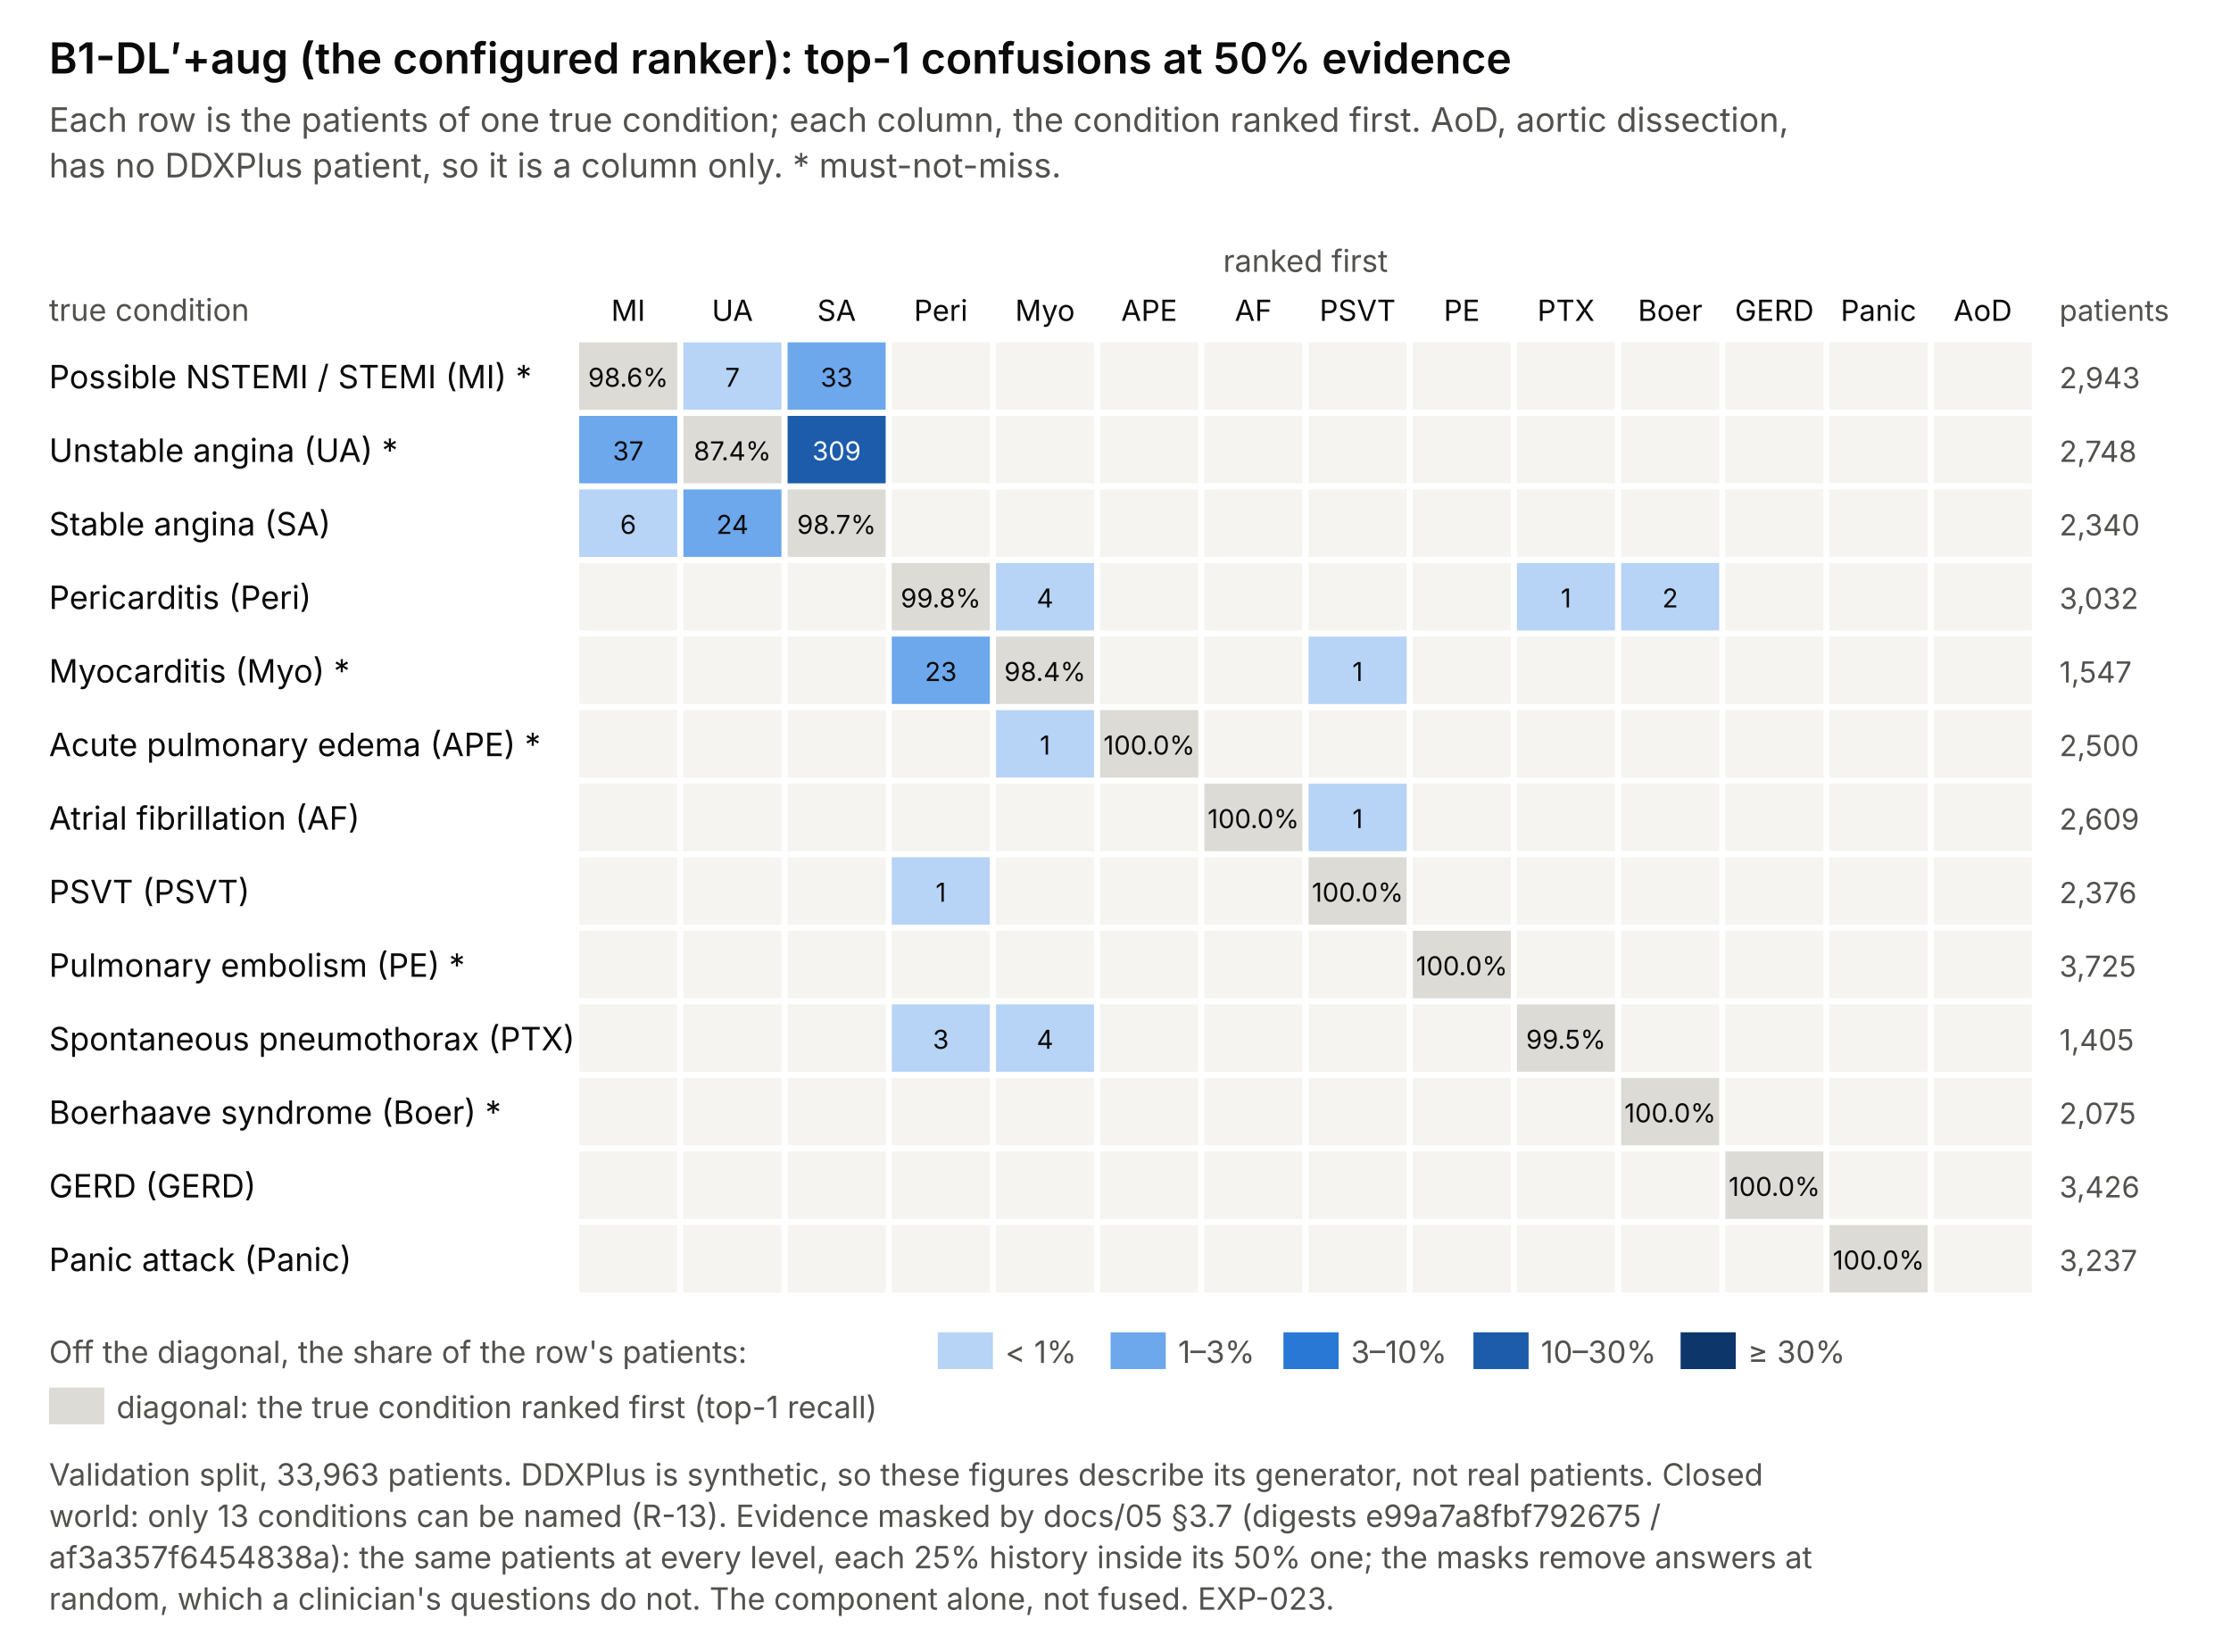
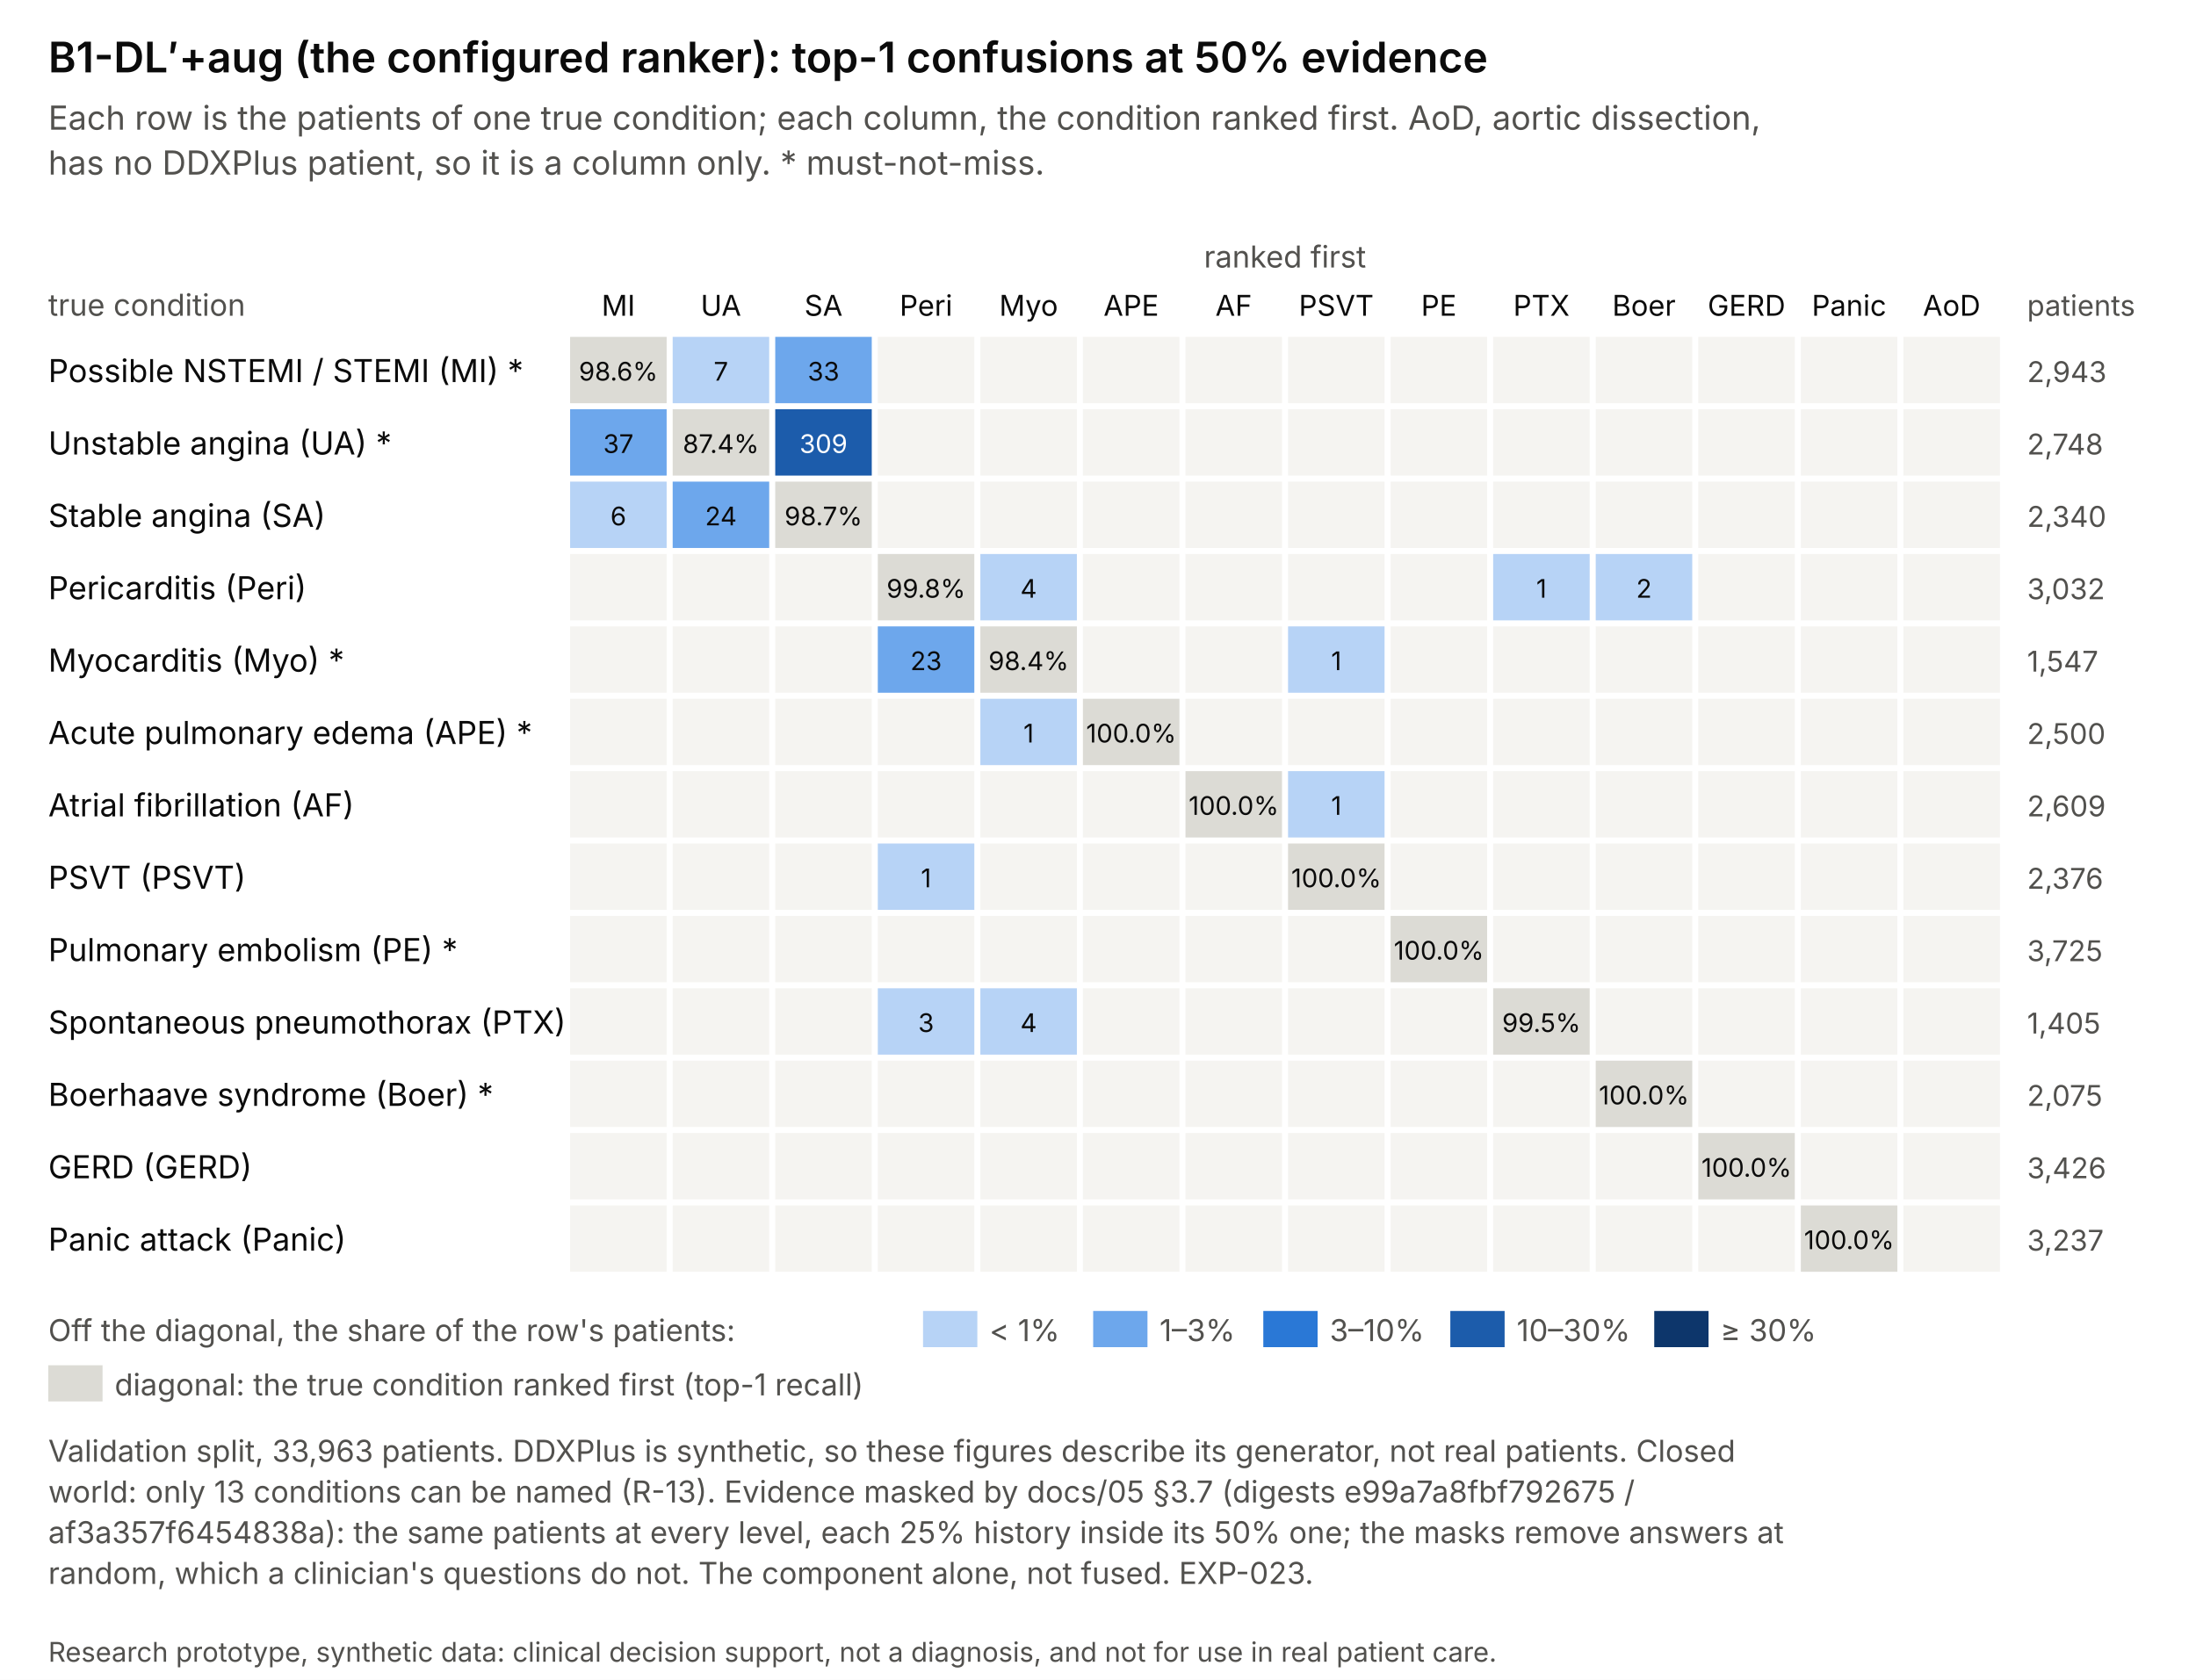
- <svg xmlns="http://www.w3.org/2000/svg" width="728" height="539" viewBox="0 0 728 539" role="img" aria-labelledby="t d" font-family="system-ui, -apple-system, 'Segoe UI', sans-serif">
+ <svg xmlns="http://www.w3.org/2000/svg" width="728" height="557" viewBox="0 0 728 557" role="img" aria-labelledby="t d" font-family="system-ui, -apple-system, 'Segoe UI', sans-serif">
  <rect width="100%" height="100%" fill="#ffffff" />
  <text x="16" y="24" font-size="14" fill="#0b0b0b" font-weight="600">B1-DL′+aug (the configured ranker): top-1 confusions at 50% evidence</text>
  <text x="16" y="43" font-size="11" fill="#52514e">Each row is the patients of one true condition; each column, the condition ranked first. AoD, aortic dissection,</text>
  <text x="16" y="57.9" font-size="11" fill="#52514e">has no DDXPlus patient, so it is a column only. * must-not-miss.</text>
  <text x="426" y="88.7" font-size="10" fill="#52514e" text-anchor="middle">ranked first</text>
  <text x="205" y="104.7" font-size="9.5" fill="#0b0b0b" text-anchor="middle">MI</text>
  <text x="239" y="104.7" font-size="9.5" fill="#0b0b0b" text-anchor="middle">UA</text>
  <text x="273" y="104.7" font-size="9.5" fill="#0b0b0b" text-anchor="middle">SA</text>
  <text x="307" y="104.7" font-size="9.5" fill="#0b0b0b" text-anchor="middle">Peri</text>
  <text x="341" y="104.7" font-size="9.5" fill="#0b0b0b" text-anchor="middle">Myo</text>
  <text x="375" y="104.7" font-size="9.5" fill="#0b0b0b" text-anchor="middle">APE</text>
  <text x="409" y="104.7" font-size="9.5" fill="#0b0b0b" text-anchor="middle">AF</text>
  <text x="443" y="104.7" font-size="9.5" fill="#0b0b0b" text-anchor="middle">PSVT</text>
  <text x="477" y="104.7" font-size="9.5" fill="#0b0b0b" text-anchor="middle">PE</text>
  <text x="511" y="104.7" font-size="9.5" fill="#0b0b0b" text-anchor="middle">PTX</text>
  <text x="545" y="104.7" font-size="9.5" fill="#0b0b0b" text-anchor="middle">Boer</text>
  <text x="579" y="104.7" font-size="9.5" fill="#0b0b0b" text-anchor="middle">GERD</text>
  <text x="613" y="104.7" font-size="9.5" fill="#0b0b0b" text-anchor="middle">Panic</text>
  <text x="647" y="104.7" font-size="9.5" fill="#0b0b0b" text-anchor="middle">AoD</text>
  <text x="672" y="104.7" font-size="9.5" fill="#52514e">patients</text>
  <text x="16" y="104.7" font-size="10" fill="#52514e">true condition</text>
  <text x="16" y="126.7" font-size="10.5" fill="#0b0b0b">Possible NSTEMI / STEMI (MI) *</text>
  <text x="672" y="126.7" font-size="9.5" fill="#52514e">2,943</text>
  <rect x="189" y="111.7" width="32" height="22" fill="#dcdbd5" class="cell" data-r="0" data-c="0" />
  <text x="205" y="126.2" font-size="8.5" fill="#0b0b0b" text-anchor="middle">98.6%</text>
  <rect x="223" y="111.7" width="32" height="22" fill="#b7d3f6" class="cell" data-r="0" data-c="1" />
  <text x="239" y="126.2" font-size="8.5" fill="#0b0b0b" text-anchor="middle">7</text>
  <rect x="257" y="111.7" width="32" height="22" fill="#6da7ec" class="cell" data-r="0" data-c="2" />
  <text x="273" y="126.2" font-size="8.5" fill="#0b0b0b" text-anchor="middle">33</text>
  <rect x="291" y="111.7" width="32" height="22" fill="#f5f4f1" class="cell" data-r="0" data-c="3" />
  <rect x="325" y="111.7" width="32" height="22" fill="#f5f4f1" class="cell" data-r="0" data-c="4" />
  <rect x="359" y="111.7" width="32" height="22" fill="#f5f4f1" class="cell" data-r="0" data-c="5" />
  <rect x="393" y="111.7" width="32" height="22" fill="#f5f4f1" class="cell" data-r="0" data-c="6" />
  <rect x="427" y="111.7" width="32" height="22" fill="#f5f4f1" class="cell" data-r="0" data-c="7" />
  <rect x="461" y="111.7" width="32" height="22" fill="#f5f4f1" class="cell" data-r="0" data-c="8" />
  <rect x="495" y="111.7" width="32" height="22" fill="#f5f4f1" class="cell" data-r="0" data-c="9" />
  <rect x="529" y="111.7" width="32" height="22" fill="#f5f4f1" class="cell" data-r="0" data-c="10" />
  <rect x="563" y="111.7" width="32" height="22" fill="#f5f4f1" class="cell" data-r="0" data-c="11" />
  <rect x="597" y="111.7" width="32" height="22" fill="#f5f4f1" class="cell" data-r="0" data-c="12" />
  <rect x="631" y="111.7" width="32" height="22" fill="#f5f4f1" class="cell" data-r="0" data-c="13" />
  <text x="16" y="150.7" font-size="10.5" fill="#0b0b0b">Unstable angina (UA) *</text>
  <text x="672" y="150.7" font-size="9.5" fill="#52514e">2,748</text>
  <rect x="189" y="135.7" width="32" height="22" fill="#6da7ec" class="cell" data-r="1" data-c="0" />
  <text x="205" y="150.2" font-size="8.5" fill="#0b0b0b" text-anchor="middle">37</text>
  <rect x="223" y="135.7" width="32" height="22" fill="#dcdbd5" class="cell" data-r="1" data-c="1" />
  <text x="239" y="150.2" font-size="8.5" fill="#0b0b0b" text-anchor="middle">87.4%</text>
  <rect x="257" y="135.7" width="32" height="22" fill="#1c5cab" class="cell" data-r="1" data-c="2" />
  <text x="273" y="150.2" font-size="8.5" fill="#ffffff" text-anchor="middle">309</text>
  <rect x="291" y="135.7" width="32" height="22" fill="#f5f4f1" class="cell" data-r="1" data-c="3" />
  <rect x="325" y="135.7" width="32" height="22" fill="#f5f4f1" class="cell" data-r="1" data-c="4" />
  <rect x="359" y="135.7" width="32" height="22" fill="#f5f4f1" class="cell" data-r="1" data-c="5" />
  <rect x="393" y="135.7" width="32" height="22" fill="#f5f4f1" class="cell" data-r="1" data-c="6" />
  <rect x="427" y="135.7" width="32" height="22" fill="#f5f4f1" class="cell" data-r="1" data-c="7" />
  <rect x="461" y="135.7" width="32" height="22" fill="#f5f4f1" class="cell" data-r="1" data-c="8" />
  <rect x="495" y="135.7" width="32" height="22" fill="#f5f4f1" class="cell" data-r="1" data-c="9" />
  <rect x="529" y="135.7" width="32" height="22" fill="#f5f4f1" class="cell" data-r="1" data-c="10" />
  <rect x="563" y="135.7" width="32" height="22" fill="#f5f4f1" class="cell" data-r="1" data-c="11" />
  <rect x="597" y="135.7" width="32" height="22" fill="#f5f4f1" class="cell" data-r="1" data-c="12" />
  <rect x="631" y="135.7" width="32" height="22" fill="#f5f4f1" class="cell" data-r="1" data-c="13" />
  <text x="16" y="174.7" font-size="10.5" fill="#0b0b0b">Stable angina (SA)</text>
  <text x="672" y="174.7" font-size="9.5" fill="#52514e">2,340</text>
  <rect x="189" y="159.7" width="32" height="22" fill="#b7d3f6" class="cell" data-r="2" data-c="0" />
  <text x="205" y="174.2" font-size="8.5" fill="#0b0b0b" text-anchor="middle">6</text>
  <rect x="223" y="159.7" width="32" height="22" fill="#6da7ec" class="cell" data-r="2" data-c="1" />
  <text x="239" y="174.2" font-size="8.5" fill="#0b0b0b" text-anchor="middle">24</text>
  <rect x="257" y="159.7" width="32" height="22" fill="#dcdbd5" class="cell" data-r="2" data-c="2" />
  <text x="273" y="174.2" font-size="8.5" fill="#0b0b0b" text-anchor="middle">98.7%</text>
  <rect x="291" y="159.7" width="32" height="22" fill="#f5f4f1" class="cell" data-r="2" data-c="3" />
  <rect x="325" y="159.7" width="32" height="22" fill="#f5f4f1" class="cell" data-r="2" data-c="4" />
  <rect x="359" y="159.7" width="32" height="22" fill="#f5f4f1" class="cell" data-r="2" data-c="5" />
  <rect x="393" y="159.7" width="32" height="22" fill="#f5f4f1" class="cell" data-r="2" data-c="6" />
  <rect x="427" y="159.7" width="32" height="22" fill="#f5f4f1" class="cell" data-r="2" data-c="7" />
  <rect x="461" y="159.7" width="32" height="22" fill="#f5f4f1" class="cell" data-r="2" data-c="8" />
  <rect x="495" y="159.7" width="32" height="22" fill="#f5f4f1" class="cell" data-r="2" data-c="9" />
  <rect x="529" y="159.7" width="32" height="22" fill="#f5f4f1" class="cell" data-r="2" data-c="10" />
  <rect x="563" y="159.7" width="32" height="22" fill="#f5f4f1" class="cell" data-r="2" data-c="11" />
  <rect x="597" y="159.7" width="32" height="22" fill="#f5f4f1" class="cell" data-r="2" data-c="12" />
  <rect x="631" y="159.7" width="32" height="22" fill="#f5f4f1" class="cell" data-r="2" data-c="13" />
  <text x="16" y="198.7" font-size="10.5" fill="#0b0b0b">Pericarditis (Peri)</text>
  <text x="672" y="198.7" font-size="9.5" fill="#52514e">3,032</text>
  <rect x="189" y="183.7" width="32" height="22" fill="#f5f4f1" class="cell" data-r="3" data-c="0" />
  <rect x="223" y="183.7" width="32" height="22" fill="#f5f4f1" class="cell" data-r="3" data-c="1" />
  <rect x="257" y="183.7" width="32" height="22" fill="#f5f4f1" class="cell" data-r="3" data-c="2" />
  <rect x="291" y="183.7" width="32" height="22" fill="#dcdbd5" class="cell" data-r="3" data-c="3" />
  <text x="307" y="198.2" font-size="8.5" fill="#0b0b0b" text-anchor="middle">99.8%</text>
  <rect x="325" y="183.7" width="32" height="22" fill="#b7d3f6" class="cell" data-r="3" data-c="4" />
  <text x="341" y="198.2" font-size="8.5" fill="#0b0b0b" text-anchor="middle">4</text>
  <rect x="359" y="183.7" width="32" height="22" fill="#f5f4f1" class="cell" data-r="3" data-c="5" />
  <rect x="393" y="183.7" width="32" height="22" fill="#f5f4f1" class="cell" data-r="3" data-c="6" />
  <rect x="427" y="183.7" width="32" height="22" fill="#f5f4f1" class="cell" data-r="3" data-c="7" />
  <rect x="461" y="183.7" width="32" height="22" fill="#f5f4f1" class="cell" data-r="3" data-c="8" />
  <rect x="495" y="183.7" width="32" height="22" fill="#b7d3f6" class="cell" data-r="3" data-c="9" />
  <text x="511" y="198.2" font-size="8.5" fill="#0b0b0b" text-anchor="middle">1</text>
  <rect x="529" y="183.7" width="32" height="22" fill="#b7d3f6" class="cell" data-r="3" data-c="10" />
  <text x="545" y="198.2" font-size="8.5" fill="#0b0b0b" text-anchor="middle">2</text>
  <rect x="563" y="183.7" width="32" height="22" fill="#f5f4f1" class="cell" data-r="3" data-c="11" />
  <rect x="597" y="183.7" width="32" height="22" fill="#f5f4f1" class="cell" data-r="3" data-c="12" />
  <rect x="631" y="183.7" width="32" height="22" fill="#f5f4f1" class="cell" data-r="3" data-c="13" />
  <text x="16" y="222.7" font-size="10.5" fill="#0b0b0b">Myocarditis (Myo) *</text>
  <text x="672" y="222.7" font-size="9.5" fill="#52514e">1,547</text>
  <rect x="189" y="207.7" width="32" height="22" fill="#f5f4f1" class="cell" data-r="4" data-c="0" />
  <rect x="223" y="207.7" width="32" height="22" fill="#f5f4f1" class="cell" data-r="4" data-c="1" />
  <rect x="257" y="207.7" width="32" height="22" fill="#f5f4f1" class="cell" data-r="4" data-c="2" />
  <rect x="291" y="207.7" width="32" height="22" fill="#6da7ec" class="cell" data-r="4" data-c="3" />
  <text x="307" y="222.2" font-size="8.5" fill="#0b0b0b" text-anchor="middle">23</text>
  <rect x="325" y="207.7" width="32" height="22" fill="#dcdbd5" class="cell" data-r="4" data-c="4" />
  <text x="341" y="222.2" font-size="8.5" fill="#0b0b0b" text-anchor="middle">98.4%</text>
  <rect x="359" y="207.7" width="32" height="22" fill="#f5f4f1" class="cell" data-r="4" data-c="5" />
  <rect x="393" y="207.7" width="32" height="22" fill="#f5f4f1" class="cell" data-r="4" data-c="6" />
  <rect x="427" y="207.7" width="32" height="22" fill="#b7d3f6" class="cell" data-r="4" data-c="7" />
  <text x="443" y="222.2" font-size="8.5" fill="#0b0b0b" text-anchor="middle">1</text>
  <rect x="461" y="207.7" width="32" height="22" fill="#f5f4f1" class="cell" data-r="4" data-c="8" />
  <rect x="495" y="207.7" width="32" height="22" fill="#f5f4f1" class="cell" data-r="4" data-c="9" />
  <rect x="529" y="207.7" width="32" height="22" fill="#f5f4f1" class="cell" data-r="4" data-c="10" />
  <rect x="563" y="207.7" width="32" height="22" fill="#f5f4f1" class="cell" data-r="4" data-c="11" />
  <rect x="597" y="207.7" width="32" height="22" fill="#f5f4f1" class="cell" data-r="4" data-c="12" />
  <rect x="631" y="207.7" width="32" height="22" fill="#f5f4f1" class="cell" data-r="4" data-c="13" />
  <text x="16" y="246.7" font-size="10.5" fill="#0b0b0b">Acute pulmonary edema (APE) *</text>
  <text x="672" y="246.7" font-size="9.5" fill="#52514e">2,500</text>
  <rect x="189" y="231.7" width="32" height="22" fill="#f5f4f1" class="cell" data-r="5" data-c="0" />
  <rect x="223" y="231.7" width="32" height="22" fill="#f5f4f1" class="cell" data-r="5" data-c="1" />
  <rect x="257" y="231.7" width="32" height="22" fill="#f5f4f1" class="cell" data-r="5" data-c="2" />
  <rect x="291" y="231.7" width="32" height="22" fill="#f5f4f1" class="cell" data-r="5" data-c="3" />
  <rect x="325" y="231.7" width="32" height="22" fill="#b7d3f6" class="cell" data-r="5" data-c="4" />
  <text x="341" y="246.2" font-size="8.5" fill="#0b0b0b" text-anchor="middle">1</text>
  <rect x="359" y="231.7" width="32" height="22" fill="#dcdbd5" class="cell" data-r="5" data-c="5" />
  <text x="375" y="246.2" font-size="8.5" fill="#0b0b0b" text-anchor="middle">100.0%</text>
  <rect x="393" y="231.7" width="32" height="22" fill="#f5f4f1" class="cell" data-r="5" data-c="6" />
  <rect x="427" y="231.7" width="32" height="22" fill="#f5f4f1" class="cell" data-r="5" data-c="7" />
  <rect x="461" y="231.7" width="32" height="22" fill="#f5f4f1" class="cell" data-r="5" data-c="8" />
  <rect x="495" y="231.7" width="32" height="22" fill="#f5f4f1" class="cell" data-r="5" data-c="9" />
  <rect x="529" y="231.7" width="32" height="22" fill="#f5f4f1" class="cell" data-r="5" data-c="10" />
  <rect x="563" y="231.7" width="32" height="22" fill="#f5f4f1" class="cell" data-r="5" data-c="11" />
  <rect x="597" y="231.7" width="32" height="22" fill="#f5f4f1" class="cell" data-r="5" data-c="12" />
  <rect x="631" y="231.7" width="32" height="22" fill="#f5f4f1" class="cell" data-r="5" data-c="13" />
  <text x="16" y="270.7" font-size="10.5" fill="#0b0b0b">Atrial fibrillation (AF)</text>
  <text x="672" y="270.7" font-size="9.5" fill="#52514e">2,609</text>
  <rect x="189" y="255.7" width="32" height="22" fill="#f5f4f1" class="cell" data-r="6" data-c="0" />
  <rect x="223" y="255.7" width="32" height="22" fill="#f5f4f1" class="cell" data-r="6" data-c="1" />
  <rect x="257" y="255.7" width="32" height="22" fill="#f5f4f1" class="cell" data-r="6" data-c="2" />
  <rect x="291" y="255.7" width="32" height="22" fill="#f5f4f1" class="cell" data-r="6" data-c="3" />
  <rect x="325" y="255.7" width="32" height="22" fill="#f5f4f1" class="cell" data-r="6" data-c="4" />
  <rect x="359" y="255.7" width="32" height="22" fill="#f5f4f1" class="cell" data-r="6" data-c="5" />
  <rect x="393" y="255.7" width="32" height="22" fill="#dcdbd5" class="cell" data-r="6" data-c="6" />
  <text x="409" y="270.2" font-size="8.5" fill="#0b0b0b" text-anchor="middle">100.0%</text>
  <rect x="427" y="255.7" width="32" height="22" fill="#b7d3f6" class="cell" data-r="6" data-c="7" />
  <text x="443" y="270.2" font-size="8.5" fill="#0b0b0b" text-anchor="middle">1</text>
  <rect x="461" y="255.7" width="32" height="22" fill="#f5f4f1" class="cell" data-r="6" data-c="8" />
  <rect x="495" y="255.7" width="32" height="22" fill="#f5f4f1" class="cell" data-r="6" data-c="9" />
  <rect x="529" y="255.7" width="32" height="22" fill="#f5f4f1" class="cell" data-r="6" data-c="10" />
  <rect x="563" y="255.7" width="32" height="22" fill="#f5f4f1" class="cell" data-r="6" data-c="11" />
  <rect x="597" y="255.7" width="32" height="22" fill="#f5f4f1" class="cell" data-r="6" data-c="12" />
  <rect x="631" y="255.7" width="32" height="22" fill="#f5f4f1" class="cell" data-r="6" data-c="13" />
  <text x="16" y="294.7" font-size="10.5" fill="#0b0b0b">PSVT (PSVT)</text>
  <text x="672" y="294.7" font-size="9.5" fill="#52514e">2,376</text>
  <rect x="189" y="279.7" width="32" height="22" fill="#f5f4f1" class="cell" data-r="7" data-c="0" />
  <rect x="223" y="279.7" width="32" height="22" fill="#f5f4f1" class="cell" data-r="7" data-c="1" />
  <rect x="257" y="279.7" width="32" height="22" fill="#f5f4f1" class="cell" data-r="7" data-c="2" />
  <rect x="291" y="279.7" width="32" height="22" fill="#b7d3f6" class="cell" data-r="7" data-c="3" />
  <text x="307" y="294.2" font-size="8.5" fill="#0b0b0b" text-anchor="middle">1</text>
  <rect x="325" y="279.7" width="32" height="22" fill="#f5f4f1" class="cell" data-r="7" data-c="4" />
  <rect x="359" y="279.7" width="32" height="22" fill="#f5f4f1" class="cell" data-r="7" data-c="5" />
  <rect x="393" y="279.7" width="32" height="22" fill="#f5f4f1" class="cell" data-r="7" data-c="6" />
  <rect x="427" y="279.7" width="32" height="22" fill="#dcdbd5" class="cell" data-r="7" data-c="7" />
  <text x="443" y="294.2" font-size="8.5" fill="#0b0b0b" text-anchor="middle">100.0%</text>
  <rect x="461" y="279.7" width="32" height="22" fill="#f5f4f1" class="cell" data-r="7" data-c="8" />
  <rect x="495" y="279.7" width="32" height="22" fill="#f5f4f1" class="cell" data-r="7" data-c="9" />
  <rect x="529" y="279.7" width="32" height="22" fill="#f5f4f1" class="cell" data-r="7" data-c="10" />
  <rect x="563" y="279.7" width="32" height="22" fill="#f5f4f1" class="cell" data-r="7" data-c="11" />
  <rect x="597" y="279.7" width="32" height="22" fill="#f5f4f1" class="cell" data-r="7" data-c="12" />
  <rect x="631" y="279.7" width="32" height="22" fill="#f5f4f1" class="cell" data-r="7" data-c="13" />
  <text x="16" y="318.7" font-size="10.5" fill="#0b0b0b">Pulmonary embolism (PE) *</text>
  <text x="672" y="318.7" font-size="9.5" fill="#52514e">3,725</text>
  <rect x="189" y="303.7" width="32" height="22" fill="#f5f4f1" class="cell" data-r="8" data-c="0" />
  <rect x="223" y="303.7" width="32" height="22" fill="#f5f4f1" class="cell" data-r="8" data-c="1" />
  <rect x="257" y="303.7" width="32" height="22" fill="#f5f4f1" class="cell" data-r="8" data-c="2" />
  <rect x="291" y="303.7" width="32" height="22" fill="#f5f4f1" class="cell" data-r="8" data-c="3" />
  <rect x="325" y="303.7" width="32" height="22" fill="#f5f4f1" class="cell" data-r="8" data-c="4" />
  <rect x="359" y="303.7" width="32" height="22" fill="#f5f4f1" class="cell" data-r="8" data-c="5" />
  <rect x="393" y="303.7" width="32" height="22" fill="#f5f4f1" class="cell" data-r="8" data-c="6" />
  <rect x="427" y="303.7" width="32" height="22" fill="#f5f4f1" class="cell" data-r="8" data-c="7" />
  <rect x="461" y="303.7" width="32" height="22" fill="#dcdbd5" class="cell" data-r="8" data-c="8" />
  <text x="477" y="318.2" font-size="8.5" fill="#0b0b0b" text-anchor="middle">100.0%</text>
  <rect x="495" y="303.7" width="32" height="22" fill="#f5f4f1" class="cell" data-r="8" data-c="9" />
  <rect x="529" y="303.7" width="32" height="22" fill="#f5f4f1" class="cell" data-r="8" data-c="10" />
  <rect x="563" y="303.7" width="32" height="22" fill="#f5f4f1" class="cell" data-r="8" data-c="11" />
  <rect x="597" y="303.7" width="32" height="22" fill="#f5f4f1" class="cell" data-r="8" data-c="12" />
  <rect x="631" y="303.7" width="32" height="22" fill="#f5f4f1" class="cell" data-r="8" data-c="13" />
  <text x="16" y="342.7" font-size="10.5" fill="#0b0b0b">Spontaneous pneumothorax (PTX) *</text>
  <text x="672" y="342.7" font-size="9.5" fill="#52514e">1,405</text>
  <rect x="189" y="327.7" width="32" height="22" fill="#f5f4f1" class="cell" data-r="9" data-c="0" />
  <rect x="223" y="327.7" width="32" height="22" fill="#f5f4f1" class="cell" data-r="9" data-c="1" />
  <rect x="257" y="327.7" width="32" height="22" fill="#f5f4f1" class="cell" data-r="9" data-c="2" />
  <rect x="291" y="327.7" width="32" height="22" fill="#b7d3f6" class="cell" data-r="9" data-c="3" />
  <text x="307" y="342.2" font-size="8.5" fill="#0b0b0b" text-anchor="middle">3</text>
  <rect x="325" y="327.7" width="32" height="22" fill="#b7d3f6" class="cell" data-r="9" data-c="4" />
  <text x="341" y="342.2" font-size="8.5" fill="#0b0b0b" text-anchor="middle">4</text>
  <rect x="359" y="327.7" width="32" height="22" fill="#f5f4f1" class="cell" data-r="9" data-c="5" />
  <rect x="393" y="327.7" width="32" height="22" fill="#f5f4f1" class="cell" data-r="9" data-c="6" />
  <rect x="427" y="327.7" width="32" height="22" fill="#f5f4f1" class="cell" data-r="9" data-c="7" />
  <rect x="461" y="327.7" width="32" height="22" fill="#f5f4f1" class="cell" data-r="9" data-c="8" />
  <rect x="495" y="327.7" width="32" height="22" fill="#dcdbd5" class="cell" data-r="9" data-c="9" />
  <text x="511" y="342.2" font-size="8.5" fill="#0b0b0b" text-anchor="middle">99.5%</text>
  <rect x="529" y="327.7" width="32" height="22" fill="#f5f4f1" class="cell" data-r="9" data-c="10" />
  <rect x="563" y="327.7" width="32" height="22" fill="#f5f4f1" class="cell" data-r="9" data-c="11" />
  <rect x="597" y="327.7" width="32" height="22" fill="#f5f4f1" class="cell" data-r="9" data-c="12" />
  <rect x="631" y="327.7" width="32" height="22" fill="#f5f4f1" class="cell" data-r="9" data-c="13" />
  <text x="16" y="366.7" font-size="10.5" fill="#0b0b0b">Boerhaave syndrome (Boer) *</text>
  <text x="672" y="366.7" font-size="9.5" fill="#52514e">2,075</text>
  <rect x="189" y="351.7" width="32" height="22" fill="#f5f4f1" class="cell" data-r="10" data-c="0" />
  <rect x="223" y="351.7" width="32" height="22" fill="#f5f4f1" class="cell" data-r="10" data-c="1" />
  <rect x="257" y="351.7" width="32" height="22" fill="#f5f4f1" class="cell" data-r="10" data-c="2" />
  <rect x="291" y="351.7" width="32" height="22" fill="#f5f4f1" class="cell" data-r="10" data-c="3" />
  <rect x="325" y="351.7" width="32" height="22" fill="#f5f4f1" class="cell" data-r="10" data-c="4" />
  <rect x="359" y="351.7" width="32" height="22" fill="#f5f4f1" class="cell" data-r="10" data-c="5" />
  <rect x="393" y="351.7" width="32" height="22" fill="#f5f4f1" class="cell" data-r="10" data-c="6" />
  <rect x="427" y="351.7" width="32" height="22" fill="#f5f4f1" class="cell" data-r="10" data-c="7" />
  <rect x="461" y="351.7" width="32" height="22" fill="#f5f4f1" class="cell" data-r="10" data-c="8" />
  <rect x="495" y="351.7" width="32" height="22" fill="#f5f4f1" class="cell" data-r="10" data-c="9" />
  <rect x="529" y="351.7" width="32" height="22" fill="#dcdbd5" class="cell" data-r="10" data-c="10" />
  <text x="545" y="366.2" font-size="8.5" fill="#0b0b0b" text-anchor="middle">100.0%</text>
  <rect x="563" y="351.7" width="32" height="22" fill="#f5f4f1" class="cell" data-r="10" data-c="11" />
  <rect x="597" y="351.7" width="32" height="22" fill="#f5f4f1" class="cell" data-r="10" data-c="12" />
  <rect x="631" y="351.7" width="32" height="22" fill="#f5f4f1" class="cell" data-r="10" data-c="13" />
  <text x="16" y="390.7" font-size="10.5" fill="#0b0b0b">GERD (GERD)</text>
  <text x="672" y="390.7" font-size="9.5" fill="#52514e">3,426</text>
  <rect x="189" y="375.7" width="32" height="22" fill="#f5f4f1" class="cell" data-r="11" data-c="0" />
  <rect x="223" y="375.7" width="32" height="22" fill="#f5f4f1" class="cell" data-r="11" data-c="1" />
  <rect x="257" y="375.7" width="32" height="22" fill="#f5f4f1" class="cell" data-r="11" data-c="2" />
  <rect x="291" y="375.7" width="32" height="22" fill="#f5f4f1" class="cell" data-r="11" data-c="3" />
  <rect x="325" y="375.7" width="32" height="22" fill="#f5f4f1" class="cell" data-r="11" data-c="4" />
  <rect x="359" y="375.7" width="32" height="22" fill="#f5f4f1" class="cell" data-r="11" data-c="5" />
  <rect x="393" y="375.7" width="32" height="22" fill="#f5f4f1" class="cell" data-r="11" data-c="6" />
  <rect x="427" y="375.7" width="32" height="22" fill="#f5f4f1" class="cell" data-r="11" data-c="7" />
  <rect x="461" y="375.7" width="32" height="22" fill="#f5f4f1" class="cell" data-r="11" data-c="8" />
  <rect x="495" y="375.7" width="32" height="22" fill="#f5f4f1" class="cell" data-r="11" data-c="9" />
  <rect x="529" y="375.7" width="32" height="22" fill="#f5f4f1" class="cell" data-r="11" data-c="10" />
  <rect x="563" y="375.7" width="32" height="22" fill="#dcdbd5" class="cell" data-r="11" data-c="11" />
  <text x="579" y="390.2" font-size="8.5" fill="#0b0b0b" text-anchor="middle">100.0%</text>
  <rect x="597" y="375.7" width="32" height="22" fill="#f5f4f1" class="cell" data-r="11" data-c="12" />
  <rect x="631" y="375.7" width="32" height="22" fill="#f5f4f1" class="cell" data-r="11" data-c="13" />
  <text x="16" y="414.7" font-size="10.5" fill="#0b0b0b">Panic attack (Panic)</text>
  <text x="672" y="414.7" font-size="9.5" fill="#52514e">3,237</text>
  <rect x="189" y="399.7" width="32" height="22" fill="#f5f4f1" class="cell" data-r="12" data-c="0" />
  <rect x="223" y="399.7" width="32" height="22" fill="#f5f4f1" class="cell" data-r="12" data-c="1" />
  <rect x="257" y="399.7" width="32" height="22" fill="#f5f4f1" class="cell" data-r="12" data-c="2" />
  <rect x="291" y="399.7" width="32" height="22" fill="#f5f4f1" class="cell" data-r="12" data-c="3" />
  <rect x="325" y="399.7" width="32" height="22" fill="#f5f4f1" class="cell" data-r="12" data-c="4" />
  <rect x="359" y="399.7" width="32" height="22" fill="#f5f4f1" class="cell" data-r="12" data-c="5" />
  <rect x="393" y="399.7" width="32" height="22" fill="#f5f4f1" class="cell" data-r="12" data-c="6" />
  <rect x="427" y="399.7" width="32" height="22" fill="#f5f4f1" class="cell" data-r="12" data-c="7" />
  <rect x="461" y="399.7" width="32" height="22" fill="#f5f4f1" class="cell" data-r="12" data-c="8" />
  <rect x="495" y="399.7" width="32" height="22" fill="#f5f4f1" class="cell" data-r="12" data-c="9" />
  <rect x="529" y="399.7" width="32" height="22" fill="#f5f4f1" class="cell" data-r="12" data-c="10" />
  <rect x="563" y="399.7" width="32" height="22" fill="#f5f4f1" class="cell" data-r="12" data-c="11" />
  <rect x="597" y="399.7" width="32" height="22" fill="#dcdbd5" class="cell" data-r="12" data-c="12" />
  <text x="613" y="414.2" font-size="8.5" fill="#0b0b0b" text-anchor="middle">100.0%</text>
  <rect x="631" y="399.7" width="32" height="22" fill="#f5f4f1" class="cell" data-r="12" data-c="13" />
  <text x="16" y="444.7" font-size="10" fill="#52514e">Off the diagonal, the share of the row's patients:</text>
  <rect x="306" y="434.7" width="18" height="12" fill="#b7d3f6" />
  <text x="328" y="444.7" font-size="10" fill="#52514e">&lt; 1%</text>
  <rect x="362.4" y="434.7" width="18" height="12" fill="#6da7ec" />
  <text x="384.4" y="444.7" font-size="10" fill="#52514e">1–3%</text>
  <rect x="418.8" y="434.7" width="18" height="12" fill="#2a78d6" />
  <text x="440.8" y="444.7" font-size="10" fill="#52514e">3–10%</text>
  <rect x="480.8" y="434.7" width="18" height="12" fill="#1c5cab" />
  <text x="502.8" y="444.7" font-size="10" fill="#52514e">10–30%</text>
  <rect x="548.4" y="434.7" width="18" height="12" fill="#0d366b" />
  <text x="570.4" y="444.7" font-size="10" fill="#52514e">≥ 30%</text>
  <rect x="16" y="452.7" width="18" height="12" fill="#dcdbd5" />
  <text x="38" y="462.7" font-size="10" fill="#52514e">diagonal: the true condition ranked first (top-1 recall)</text>
  <text x="16" y="484.7" font-size="10" fill="#52514e">Validation split, 33,963 patients. DDXPlus is synthetic, so these figures describe its generator, not real patients. Closed</text>
  <text x="16" y="498.2" font-size="10" fill="#52514e">world: only 13 conditions can be named (R-13). Evidence masked by docs/05 §3.7 (digests e99a7a8fbf792675 /</text>
  <text x="16" y="511.7" font-size="10" fill="#52514e">af3a357f6454838a): the same patients at every level, each 25% history inside its 50% one; the masks remove answers at</text>
  <text x="16" y="525.2" font-size="10" fill="#52514e">random, which a clinician's questions do not. The component alone, not fused. EXP-023.</text>
+   <text x="16" y="551" font-size="9" fill="#52514e">Research prototype, synthetic data: clinical decision support, not a diagnosis, and not for use in real patient care.</text>
</svg>
